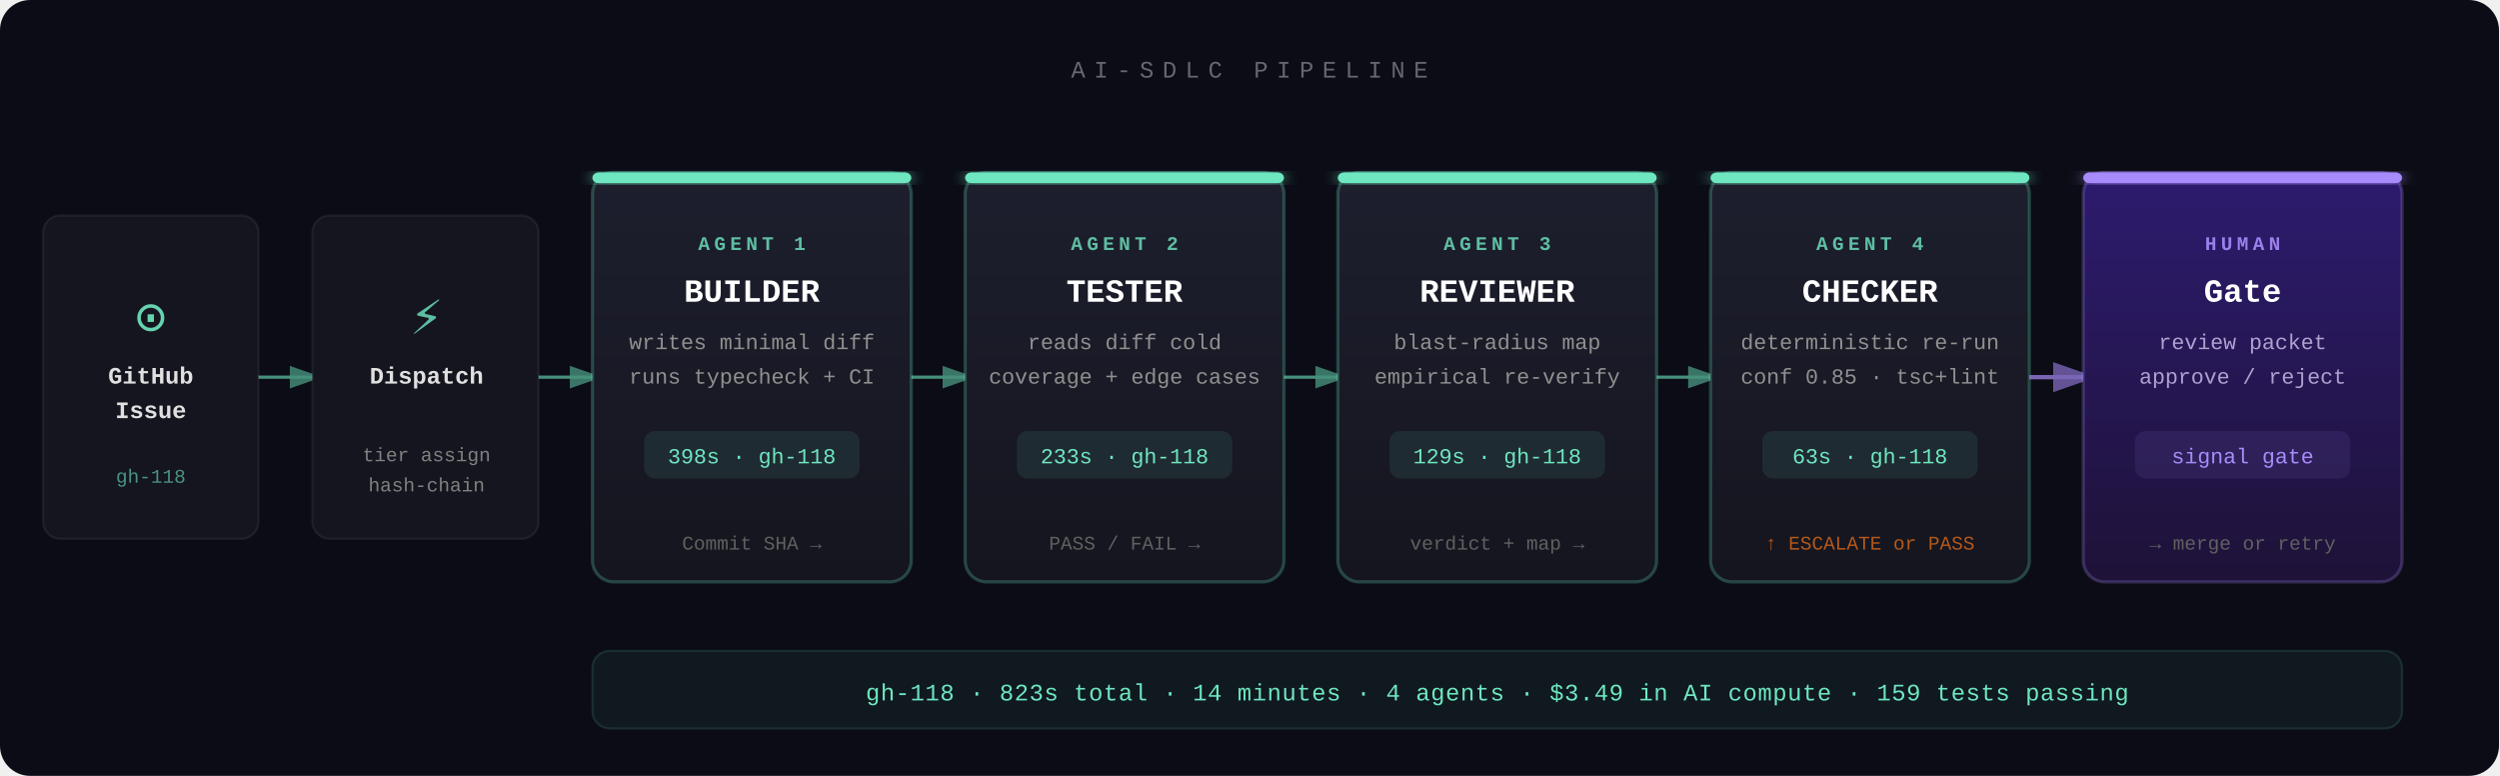
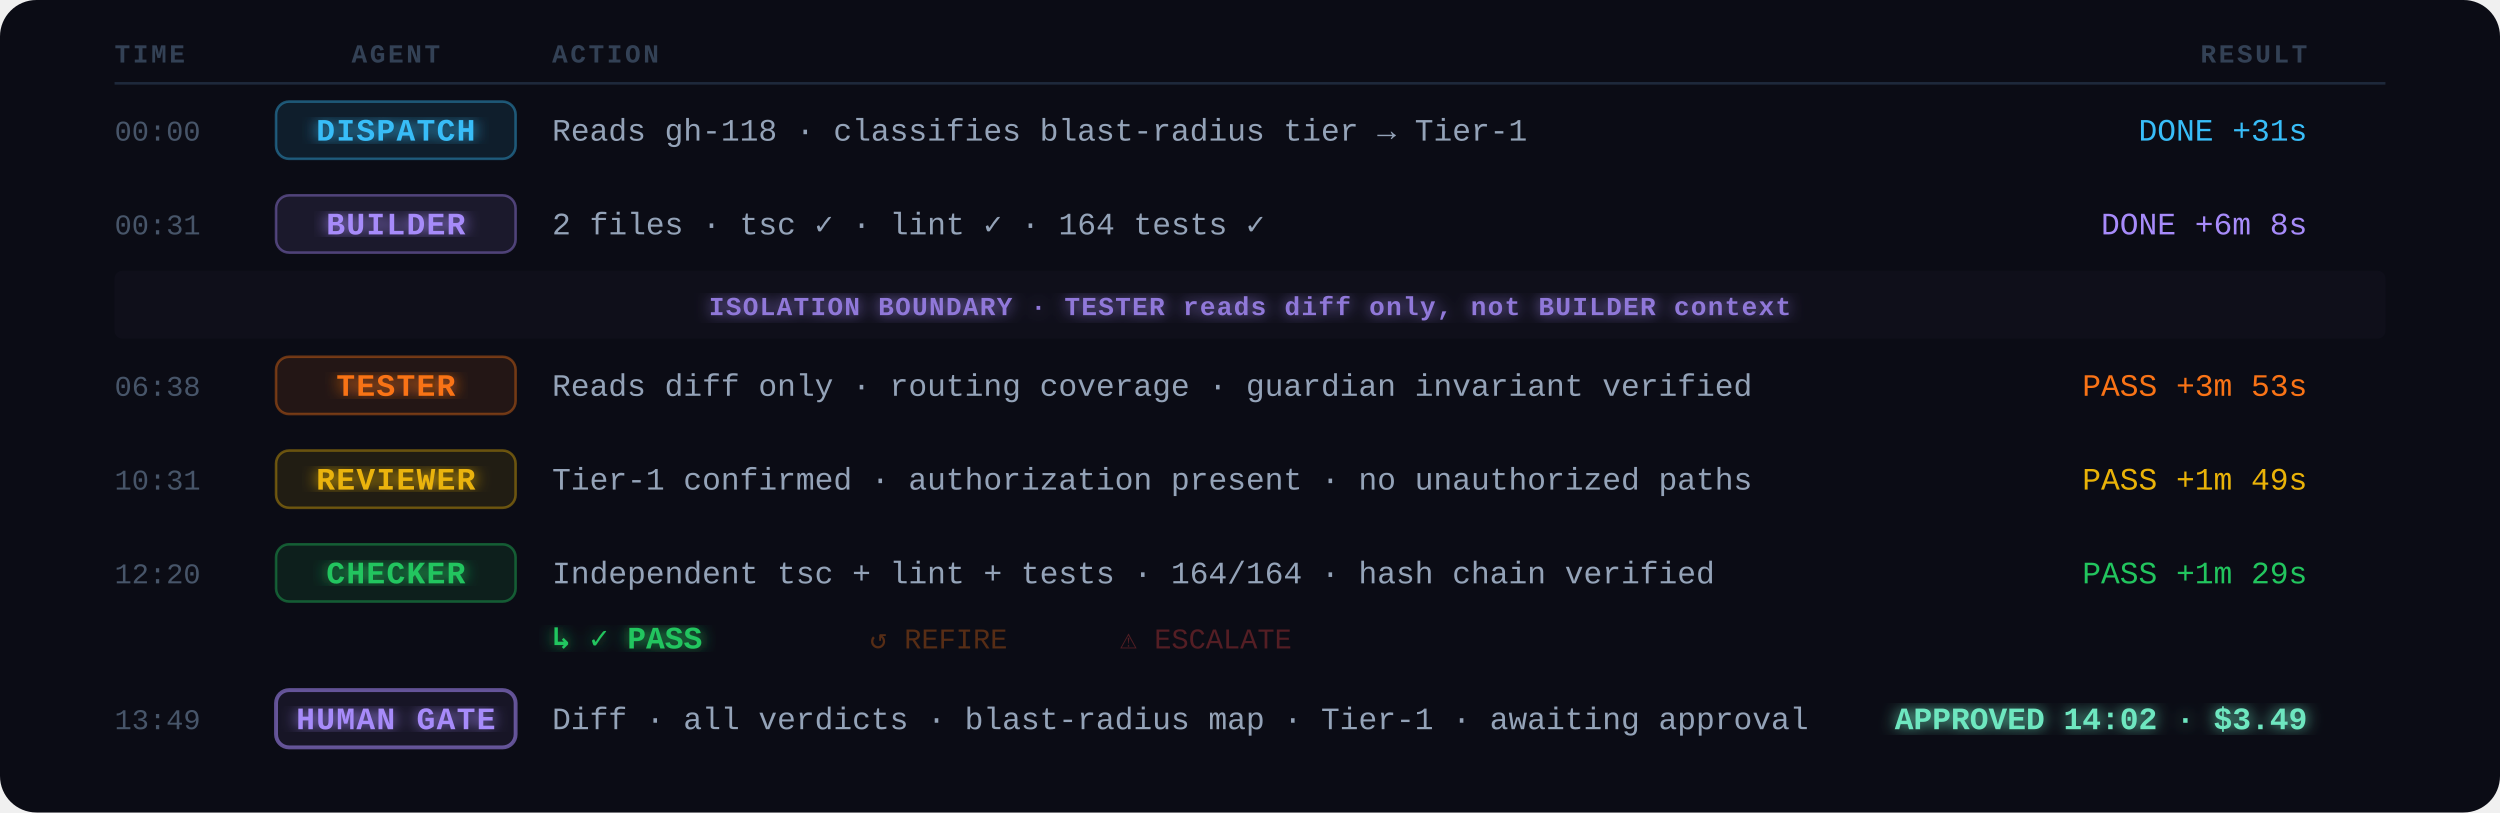
- <svg xmlns="http://www.w3.org/2000/svg" viewBox="0 0 1160 360" font-family="'Geist Mono', 'Courier New', monospace">
+ <svg xmlns="http://www.w3.org/2000/svg" viewBox="0 0 960 312" font-family="'Geist Mono', 'Courier New', monospace">
  <defs>
-     <linearGradient id="cardGrad" x1="0%" y1="0%" x2="0%" y2="100%">
-       <stop offset="0%" style="stop-color:#1e1f2e" />
-       <stop offset="100%" style="stop-color:#14151e" />
-     </linearGradient>
-     <linearGradient id="humanGrad" x1="0%" y1="0%" x2="0%" y2="100%">
-       <stop offset="0%" style="stop-color:#2d1b6e" />
-       <stop offset="100%" style="stop-color:#1e1238" />
-     </linearGradient>
-     <filter id="glow">
-       <feGaussianBlur stdDeviation="3.5" result="coloredBlur" />
+     <filter id="softglow">
+       <feGaussianBlur stdDeviation="3" result="blur" />
      <feMerge>
-         <feMergeNode in="coloredBlur" />
+         <feMergeNode in="blur" />
        <feMergeNode in="SourceGraphic" />
      </feMerge>
    </filter>
-     <filter id="glowStrong">
-       <feGaussianBlur stdDeviation="5" result="coloredBlur" />
-       <feMerge>
-         <feMergeNode in="coloredBlur" />
-         <feMergeNode in="SourceGraphic" />
-       </feMerge>
-     </filter>
-     <marker id="arrowTeal" markerWidth="10" markerHeight="10" refX="7" refY="3.5" orient="auto">
-       <path d="M0,0 L0,7 L10,3.5 z" fill="#6ee7c0" opacity="0.8" />
-     </marker>
-     <marker id="arrowPurple" markerWidth="10" markerHeight="10" refX="7" refY="3.5" orient="auto">
-       <path d="M0,0 L0,7 L10,3.5 z" fill="#a78bfa" opacity="0.8" />
-     </marker>
  </defs>
-   <rect width="1160" height="360" fill="#0b0c15" rx="14" />
-   <text x="580" y="36" fill="#f0f0f0" font-size="11" text-anchor="middle" letter-spacing="4" opacity="0.4" font-weight="500">AI-SDLC PIPELINE</text>
-   <rect x="20" y="100" width="100" height="150" rx="8" fill="#14151e" stroke="#ffffff10" stroke-width="1" />
-   <text x="70" y="155" fill="#6ee7c0" font-size="24" text-anchor="middle" opacity="0.9">⊙</text>
-   <text x="70" y="178" fill="#e0e0e0" font-size="11" text-anchor="middle" font-weight="600">GitHub</text>
-   <text x="70" y="194" fill="#e0e0e0" font-size="11" text-anchor="middle" font-weight="600">Issue</text>
-   <text x="70" y="224" fill="#6ee7c0" font-size="9" text-anchor="middle" opacity="0.6">gh-118</text>
-   <line x1="120" y1="175" x2="145" y2="175" stroke="#6ee7c0" stroke-width="1.5" opacity="0.6" marker-end="url(#arrowTeal)" />
-   <rect x="145" y="100" width="105" height="150" rx="8" fill="#14151e" stroke="#ffffff10" stroke-width="1" />
-   <text x="198" y="155" fill="#6ee7c0" font-size="22" text-anchor="middle" opacity="0.8">⚡</text>
-   <text x="198" y="178" fill="#e0e0e0" font-size="11" text-anchor="middle" font-weight="600">Dispatch</text>
-   <text x="198" y="214" fill="#808080" font-size="9" text-anchor="middle">tier assign</text>
-   <text x="198" y="228" fill="#808080" font-size="9" text-anchor="middle">hash-chain</text>
-   <line x1="250" y1="175" x2="275" y2="175" stroke="#6ee7c0" stroke-width="1.5" opacity="0.6" marker-end="url(#arrowTeal)" />
-   <rect x="275" y="80" width="148" height="190" rx="10" fill="url(#cardGrad)" stroke="#6ee7c040" stroke-width="1.5" />
-   <rect x="275" y="80" width="148" height="5" rx="3" fill="#6ee7c0" filter="url(#glow)" />
-   <text x="349" y="116" fill="#6ee7c0" font-size="9" text-anchor="middle" font-weight="700" letter-spacing="2" opacity="0.8">AGENT 1</text>
-   <text x="349" y="140" fill="#ffffff" font-size="15" text-anchor="middle" font-weight="700">BUILDER</text>
-   <text x="349" y="162" fill="#909090" font-size="10" text-anchor="middle">writes minimal diff</text>
-   <text x="349" y="178" fill="#909090" font-size="10" text-anchor="middle">runs typecheck + CI</text>
-   <rect x="299" y="200" width="100" height="22" rx="5" fill="#6ee7c018" />
-   <text x="349" y="215" fill="#6ee7c0" font-size="10" text-anchor="middle" font-weight="500">398s · gh-118</text>
-   <text x="349" y="255" fill="#606060" font-size="9" text-anchor="middle">Commit SHA →</text>
-   <line x1="423" y1="175" x2="448" y2="175" stroke="#6ee7c0" stroke-width="1.5" opacity="0.6" marker-end="url(#arrowTeal)" />
-   <rect x="448" y="80" width="148" height="190" rx="10" fill="url(#cardGrad)" stroke="#6ee7c040" stroke-width="1.5" />
-   <rect x="448" y="80" width="148" height="5" rx="3" fill="#6ee7c0" filter="url(#glow)" />
-   <text x="522" y="116" fill="#6ee7c0" font-size="9" text-anchor="middle" font-weight="700" letter-spacing="2" opacity="0.8">AGENT 2</text>
-   <text x="522" y="140" fill="#ffffff" font-size="15" text-anchor="middle" font-weight="700">TESTER</text>
-   <text x="522" y="162" fill="#909090" font-size="10" text-anchor="middle">reads diff cold</text>
-   <text x="522" y="178" fill="#909090" font-size="10" text-anchor="middle">coverage + edge cases</text>
-   <rect x="472" y="200" width="100" height="22" rx="5" fill="#6ee7c018" />
-   <text x="522" y="215" fill="#6ee7c0" font-size="10" text-anchor="middle" font-weight="500">233s · gh-118</text>
-   <text x="522" y="255" fill="#606060" font-size="9" text-anchor="middle">PASS / FAIL →</text>
-   <line x1="596" y1="175" x2="621" y2="175" stroke="#6ee7c0" stroke-width="1.5" opacity="0.6" marker-end="url(#arrowTeal)" />
-   <rect x="621" y="80" width="148" height="190" rx="10" fill="url(#cardGrad)" stroke="#6ee7c040" stroke-width="1.5" />
-   <rect x="621" y="80" width="148" height="5" rx="3" fill="#6ee7c0" filter="url(#glow)" />
-   <text x="695" y="116" fill="#6ee7c0" font-size="9" text-anchor="middle" font-weight="700" letter-spacing="2" opacity="0.8">AGENT 3</text>
-   <text x="695" y="140" fill="#ffffff" font-size="15" text-anchor="middle" font-weight="700">REVIEWER</text>
-   <text x="695" y="162" fill="#909090" font-size="10" text-anchor="middle">blast-radius map</text>
-   <text x="695" y="178" fill="#909090" font-size="10" text-anchor="middle">empirical re-verify</text>
-   <rect x="645" y="200" width="100" height="22" rx="5" fill="#6ee7c018" />
-   <text x="695" y="215" fill="#6ee7c0" font-size="10" text-anchor="middle" font-weight="500">129s · gh-118</text>
-   <text x="695" y="255" fill="#606060" font-size="9" text-anchor="middle">verdict + map →</text>
-   <line x1="769" y1="175" x2="794" y2="175" stroke="#6ee7c0" stroke-width="1.5" opacity="0.6" marker-end="url(#arrowTeal)" />
-   <rect x="794" y="80" width="148" height="190" rx="10" fill="url(#cardGrad)" stroke="#6ee7c040" stroke-width="1.5" />
-   <rect x="794" y="80" width="148" height="5" rx="3" fill="#6ee7c0" filter="url(#glow)" />
-   <text x="868" y="116" fill="#6ee7c0" font-size="9" text-anchor="middle" font-weight="700" letter-spacing="2" opacity="0.8">AGENT 4</text>
-   <text x="868" y="140" fill="#ffffff" font-size="15" text-anchor="middle" font-weight="700">CHECKER</text>
-   <text x="868" y="162" fill="#909090" font-size="10" text-anchor="middle">deterministic re-run</text>
-   <text x="868" y="178" fill="#909090" font-size="10" text-anchor="middle">conf 0.85 · tsc+lint</text>
-   <rect x="818" y="200" width="100" height="22" rx="5" fill="#6ee7c018" />
-   <text x="868" y="215" fill="#6ee7c0" font-size="10" text-anchor="middle" font-weight="500">63s · gh-118</text>
-   <text x="868" y="255" fill="#f97316" font-size="9" text-anchor="middle" opacity="0.7">↑ ESCALATE or PASS</text>
-   <line x1="942" y1="175" x2="967" y2="175" stroke="#a78bfa" stroke-width="2" opacity="0.7" marker-end="url(#arrowPurple)" />
-   <rect x="967" y="80" width="148" height="190" rx="10" fill="url(#humanGrad)" stroke="#a78bfa40" stroke-width="1.5" />
-   <rect x="967" y="80" width="148" height="5" rx="3" fill="#a78bfa" filter="url(#glow)" />
-   <text x="1041" y="116" fill="#a78bfa" font-size="9" text-anchor="middle" font-weight="700" letter-spacing="2" opacity="0.9">HUMAN</text>
-   <text x="1041" y="140" fill="#ffffff" font-size="15" text-anchor="middle" font-weight="700">Gate</text>
-   <text x="1041" y="162" fill="#b0a0d0" font-size="10" text-anchor="middle">review packet</text>
-   <text x="1041" y="178" fill="#b0a0d0" font-size="10" text-anchor="middle">approve / reject</text>
-   <rect x="991" y="200" width="100" height="22" rx="5" fill="#a78bfa18" />
-   <text x="1041" y="215" fill="#a78bfa" font-size="10" text-anchor="middle" font-weight="500">signal gate</text>
-   <text x="1041" y="255" fill="#606060" font-size="9" text-anchor="middle">→ merge or retry</text>
-   <rect x="275" y="302" width="840" height="36" rx="8" fill="#6ee7c010" stroke="#6ee7c022" stroke-width="1" />
-   <text x="695" y="325" fill="#6ee7c0" font-size="11" text-anchor="middle" letter-spacing="0.3" font-weight="500">gh-118 · 823s total · 14 minutes · 4 agents · $3.49 in AI compute · 159 tests passing</text>
+   <rect width="960" height="312" fill="#0b0c15" rx="14" />
+   <text x="44" y="24" fill="#334155" font-size="10" letter-spacing="1" font-weight="700">TIME</text>
+   <text x="152" y="24" fill="#334155" font-size="10" letter-spacing="1" font-weight="700" text-anchor="middle">AGENT</text>
+   <text x="212" y="24" fill="#334155" font-size="10" letter-spacing="1" font-weight="700">ACTION</text>
+   <text x="886" y="24" fill="#334155" font-size="10" letter-spacing="1" font-weight="700" text-anchor="end">RESULT</text>
+   <line x1="44" y1="32" x2="916" y2="32" stroke="#1e293b" stroke-width="1" />
+   <text x="44" y="54" fill="#475569" font-size="11">00:00</text>
+   <rect x="106" y="39" width="92" height="22" rx="5" fill="#38bdf81a" stroke="#38bdf8" stroke-width="1" stroke-opacity="0.4" />
+   <text x="152" y="54" fill="#38bdf8" font-size="12" text-anchor="middle" font-weight="700" letter-spacing="0.5" filter="url(#softglow)">DISPATCH</text>
+   <text x="212" y="54" fill="#94a3b8" font-size="12">Reads gh-118 · classifies blast-radius tier → Tier-1</text>
+   <text x="886" y="54" fill="#38bdf8" font-size="12" text-anchor="end">DONE  +31s</text>
+   <text x="44" y="90" fill="#475569" font-size="11">00:31</text>
+   <rect x="106" y="75" width="92" height="22" rx="5" fill="#a78bfa1a" stroke="#a78bfa" stroke-width="1" stroke-opacity="0.4" />
+   <text x="152" y="90" fill="#a78bfa" font-size="12" text-anchor="middle" font-weight="700" letter-spacing="0.5" filter="url(#softglow)">BUILDER</text>
+   <text x="212" y="90" fill="#94a3b8" font-size="12">2 files · tsc ✓ · lint ✓ · 164 tests ✓</text>
+   <text x="886" y="90" fill="#a78bfa" font-size="12" text-anchor="end">DONE  +6m 8s</text>
+   <rect x="44" y="104" width="872" height="26" rx="3" fill="#a78bfa07" />
+   <line x1="44" y1="104" x2="916" y2="104" stroke="#a78bfa" stroke-width="1" stroke-opacity="0.4" stroke-dasharray="5,5" filter="url(#softglow)" />
+   <line x1="44" y1="130" x2="916" y2="130" stroke="#a78bfa" stroke-width="1" stroke-opacity="0.4" stroke-dasharray="5,5" filter="url(#softglow)" />
+   <text x="480" y="121" fill="#a78bfa" font-size="10" text-anchor="middle" letter-spacing="0.5" font-weight="600" opacity="0.85" filter="url(#softglow)">ISOLATION BOUNDARY · TESTER reads diff only, not BUILDER context</text>
+   <text x="44" y="152" fill="#475569" font-size="11">06:38</text>
+   <rect x="106" y="137" width="92" height="22" rx="5" fill="#f973161a" stroke="#f97316" stroke-width="1" stroke-opacity="0.4" />
+   <text x="152" y="152" fill="#f97316" font-size="12" text-anchor="middle" font-weight="700" letter-spacing="0.5" filter="url(#softglow)">TESTER</text>
+   <text x="212" y="152" fill="#94a3b8" font-size="12">Reads diff only · routing coverage · guardian invariant verified</text>
+   <text x="886" y="152" fill="#f97316" font-size="12" text-anchor="end">PASS  +3m 53s</text>
+   <text x="44" y="188" fill="#475569" font-size="11">10:31</text>
+   <rect x="106" y="173" width="92" height="22" rx="5" fill="#eab3081a" stroke="#eab308" stroke-width="1" stroke-opacity="0.4" />
+   <text x="152" y="188" fill="#eab308" font-size="12" text-anchor="middle" font-weight="700" letter-spacing="0.5" filter="url(#softglow)">REVIEWER</text>
+   <text x="212" y="188" fill="#94a3b8" font-size="12">Tier-1 confirmed · authorization present · no unauthorized paths</text>
+   <text x="886" y="188" fill="#eab308" font-size="12" text-anchor="end">PASS  +1m 49s</text>
+   <text x="44" y="224" fill="#475569" font-size="11">12:20</text>
+   <rect x="106" y="209" width="92" height="22" rx="5" fill="#22c55e1a" stroke="#22c55e" stroke-width="1" stroke-opacity="0.4" />
+   <text x="152" y="224" fill="#22c55e" font-size="12" text-anchor="middle" font-weight="700" letter-spacing="0.5" filter="url(#softglow)">CHECKER</text>
+   <text x="212" y="224" fill="#94a3b8" font-size="12">Independent tsc + lint + tests · 164/164 · hash chain verified</text>
+   <text x="886" y="224" fill="#22c55e" font-size="12" text-anchor="end">PASS  +1m 29s</text>
+   <text x="212" y="249" fill="#22c55e" font-size="12" font-weight="700" filter="url(#softglow)">↳  ✓  PASS</text>
+   <text x="334" y="249" fill="#f97316" font-size="11" opacity="0.32">↺  REFIRE</text>
+   <text x="430" y="249" fill="#ef4444" font-size="11" opacity="0.32">⚠  ESCALATE</text>
+   <text x="44" y="280" fill="#475569" font-size="11">13:49</text>
+   <rect x="106" y="265" width="92" height="22" rx="5" fill="#a78bfa14" stroke="#a78bfa" stroke-width="1.5" stroke-opacity="0.55" />
+   <text x="152" y="280" fill="#a78bfa" font-size="12" text-anchor="middle" font-weight="700" letter-spacing="0.5" filter="url(#softglow)">HUMAN GATE</text>
+   <text x="212" y="280" fill="#94a3b8" font-size="12">Diff · all verdicts · blast-radius map · Tier-1 · awaiting approval</text>
+   <text x="886" y="280" fill="#6ee7c0" font-size="12" text-anchor="end" font-weight="700" filter="url(#softglow)">APPROVED  14:02  ·  $3.49</text>
</svg>
